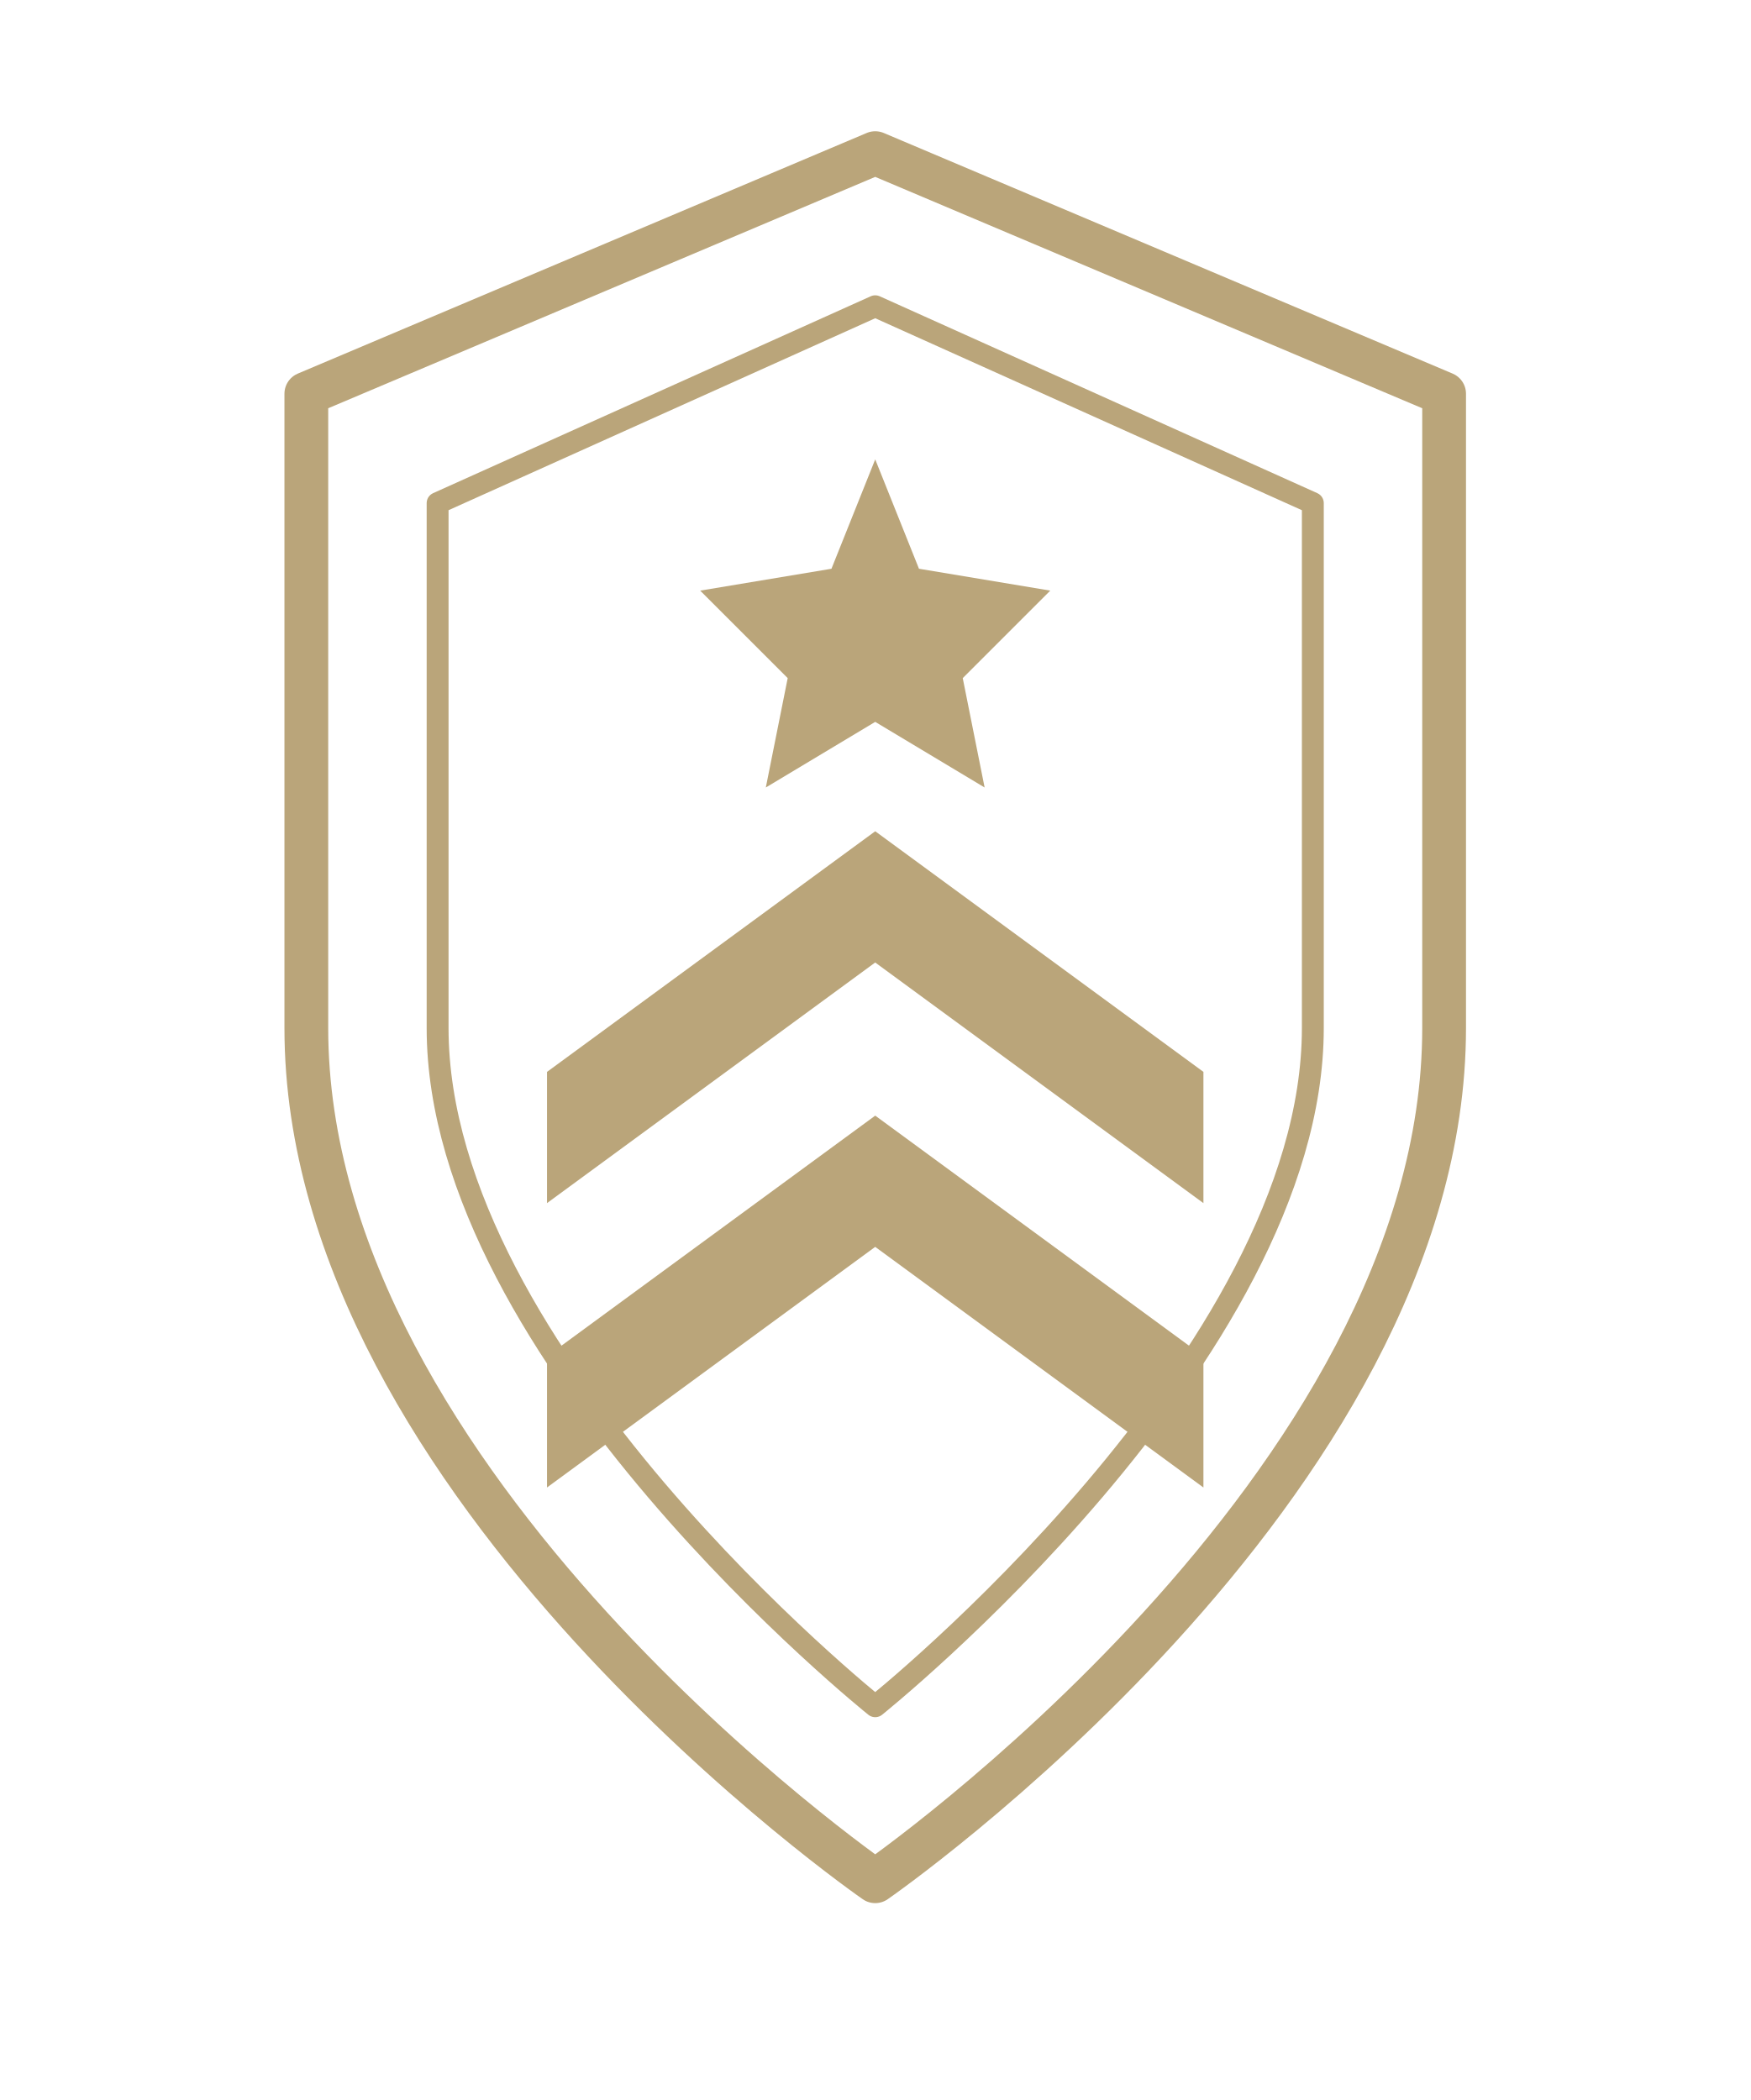
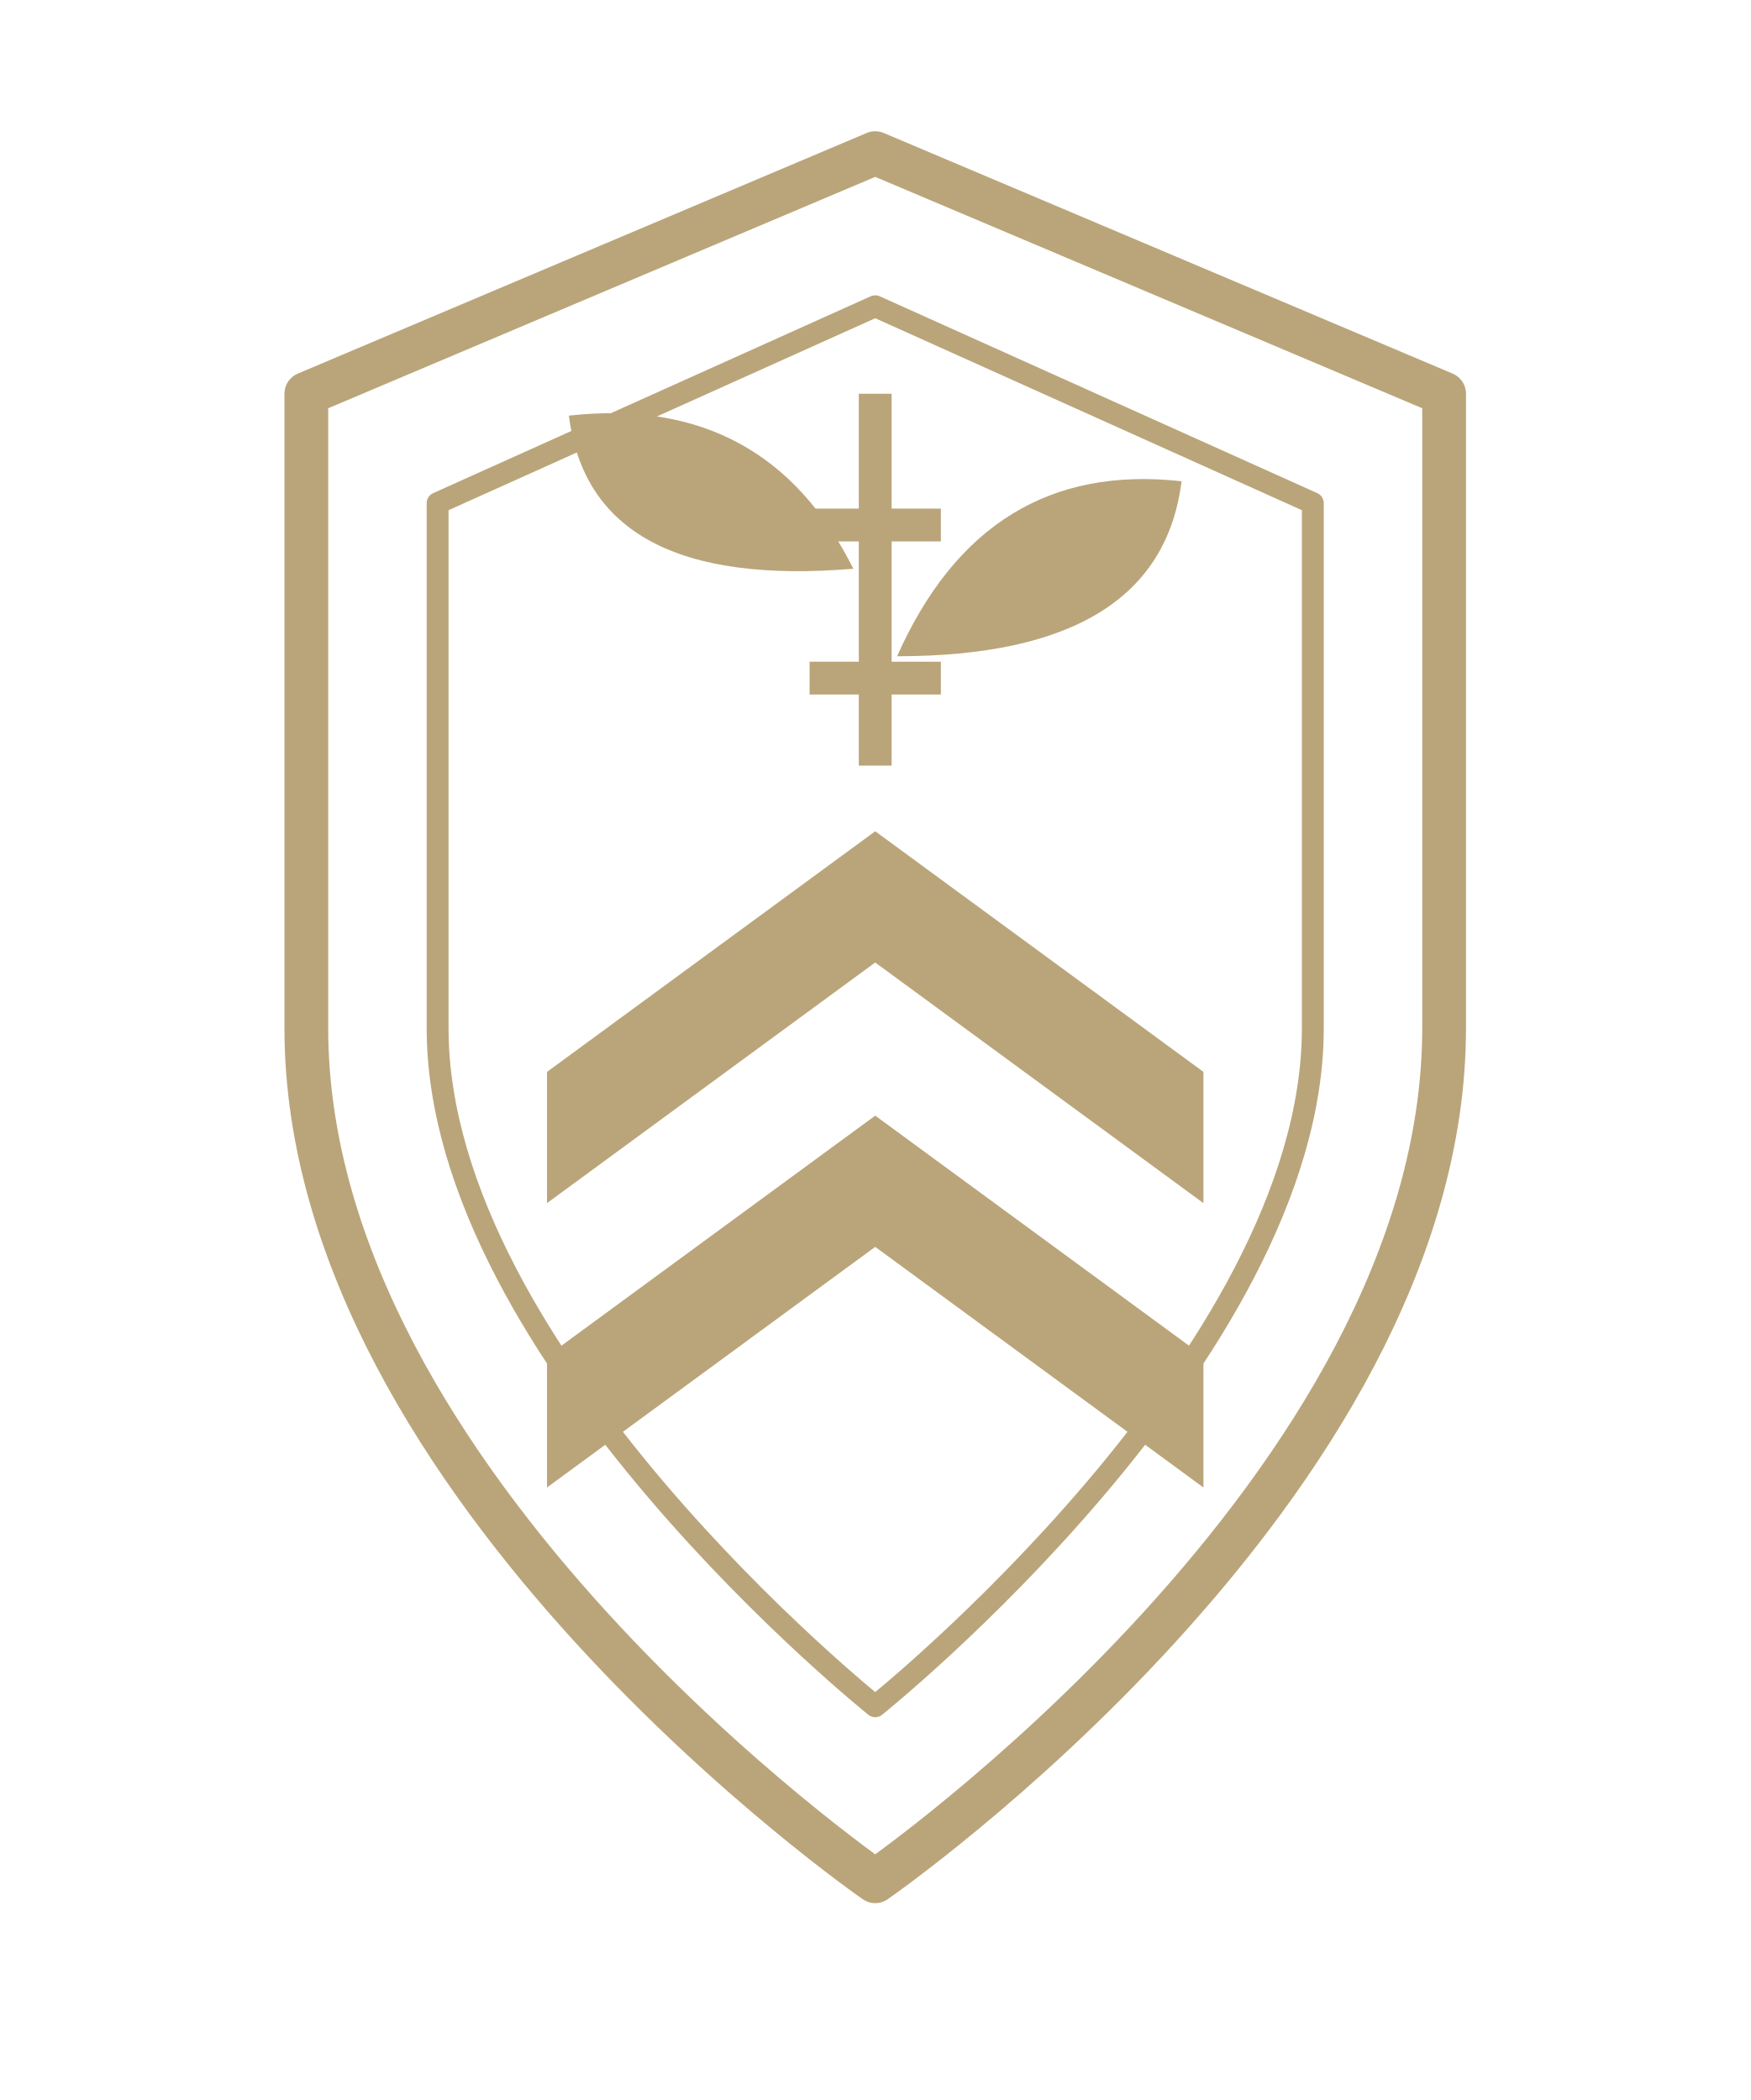
<svg xmlns="http://www.w3.org/2000/svg" viewBox="0 0 80 96">
  <g fill="none" stroke="#baa57a" stroke-width="2" stroke-linejoin="round">
    <path d="M40 7 66 18v29c0 21-26 39-26 39S14 68 14 47V18Z" />
    <path d="M40 14 60 23v24c0 15-20 31-20 31S20 62 20 47V23Z" stroke-width="1" />
-     <path d="m40 21 2 5 6 1-4 4 1 5-5-3-5 3 1-5-4-4 6-1Z" fill="#baa57a" stroke="none" />
+     <path d="M40 18v17m-3-11h6m-6 7h6" stroke-width="1.5" />
+     <path d="M39 26q-12 1-13-7 9-1 13 7Zm2 4q12 0 13-8-9-1-13 8Z" fill="#baa57a" stroke="none" />
    <path d="m25 49 15-11 15 11v6L40 44 25 55Zm0 13 15-11 15 11v6L40 57 25 68Z" fill="#baa57a" stroke="none" />
  </g>
</svg>
